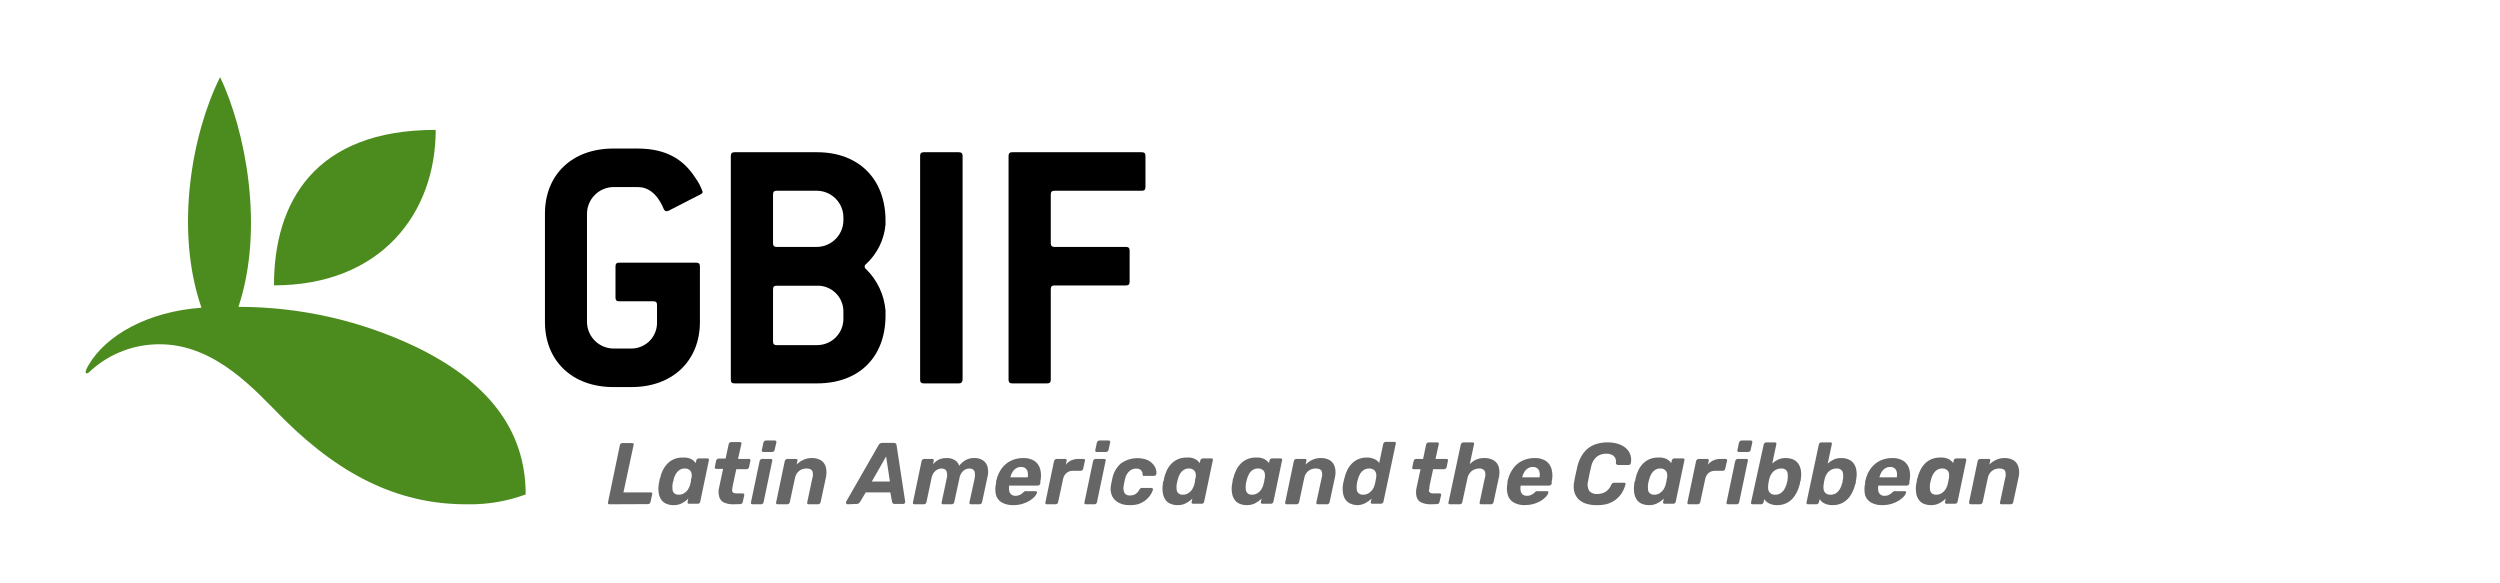
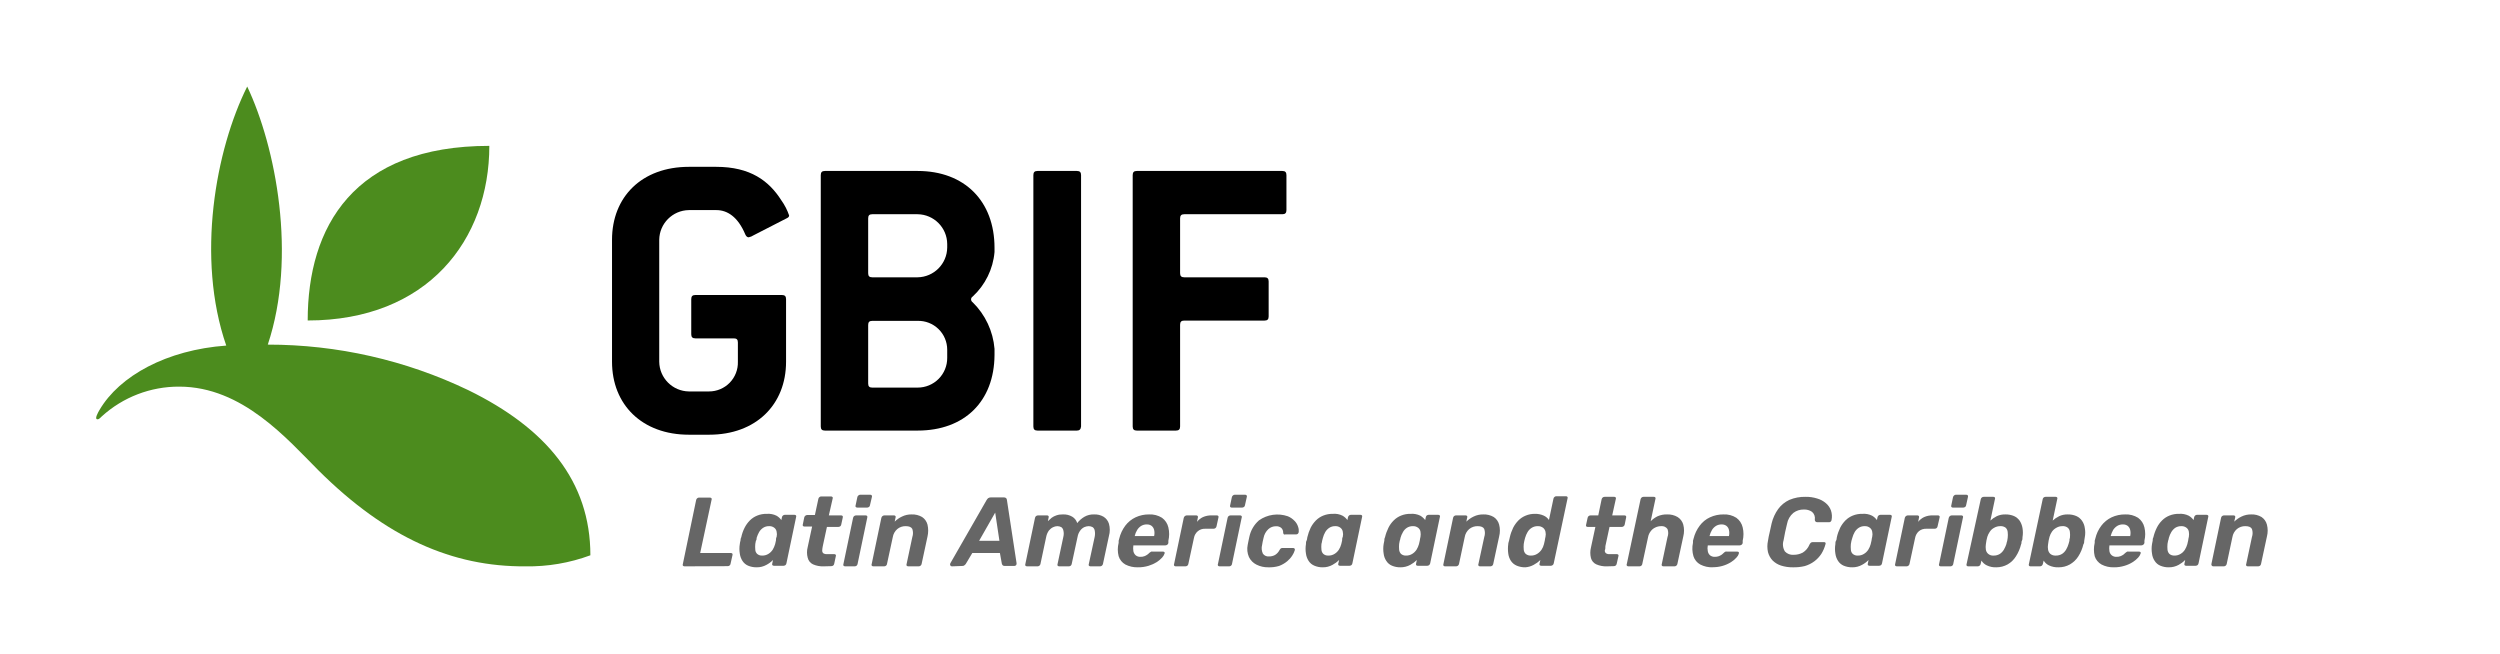
- <svg xmlns="http://www.w3.org/2000/svg" id="Layer_1" data-name="Layer 1" width="292" height="68" viewBox="0 0 292 68">
+ <svg xmlns="http://www.w3.org/2000/svg" id="Layer_1" data-name="Layer 1" width="260" height="68" viewBox="0 0 260 68">
  <defs>
    <style>.cls-1{fill:#4c8c1e;}.cls-2{fill:#666;}</style>
  </defs>
  <path class="cls-1" d="M32,33.33c0-9.73,4.76-18.16,18.89-18.16,0,9.76-6.41,18.16-18.89,18.16" />
  <path class="cls-1" d="M54.63,58.9a18.55,18.55,0,0,0,6.77-1.15c0-7.7-4.59-13.21-12.71-17.18a48.19,48.19,0,0,0-20.84-4.73c3.06-9.18.83-20.58-2.14-26.84-3.28,6.56-5.34,17.79-2.18,26.94-6.2.45-11.11,3.15-13.19,6.71-.16.27-.47.85-.28.94s.39-.16.53-.29a11.89,11.89,0,0,1,8.05-3.09c6.58,0,11.23,5.46,14.51,8.74,7.05,7,13.94,10,21.48,9.95" />
  <path d="M81.8,22.71l-3.43,1.76a1.38,1.38,0,0,1-.51.21c-.13,0-.26-.09-.35-.3-.77-1.84-1.88-2.53-3-2.53H71.64a3.13,3.13,0,0,0-3.08,3.09V37.62a3.13,3.13,0,0,0,3.08,3.09h2.1a3,3,0,0,0,3-3.09v-2c0-.3-.12-.43-.42-.43h-4c-.3,0-.43-.13-.43-.43V31.11c0-.3.13-.43.43-.43h9c.3,0,.43.13.43.43v6.51c0,4.46-3.13,7.59-8,7.59h-2.1c-4.88,0-8-3.13-8-7.59V24.94c0-4.46,3.09-7.59,8-7.59h2.83c3.56,0,5.49,1.46,6.77,3.47a6.08,6.08,0,0,1,.82,1.59C82.06,22.54,82,22.62,81.8,22.71Z" />
  <path d="M95.43,44.78H85.79c-.3,0-.43-.13-.43-.43V18.21c0-.3.13-.43.43-.43h9.64c4.88,0,8,3.13,8,8v.43a7.13,7.13,0,0,1-2.27,4.63.35.35,0,0,0-.17.3.38.38,0,0,0,.17.3,7.66,7.66,0,0,1,2.27,4.84v.64C103.4,41.74,100.31,44.78,95.43,44.78Zm3.08-19.41a3.12,3.12,0,0,0-3.08-3.09H90.71c-.3,0-.42.13-.42.43v5.7c0,.3.12.43.42.43h4.72a3.13,3.13,0,0,0,3.08-3.09Zm0,11a3,3,0,0,0-3.08-3H90.71c-.3,0-.42.13-.42.43v6.08c0,.3.12.43.42.43h4.72a3.07,3.07,0,0,0,3.08-3.09Z" />
  <path d="M112,44.78H107.9c-.3,0-.43-.13-.43-.43V18.21c0-.3.13-.43.43-.43H112c.3,0,.43.13.43.43V44.35C112.4,44.65,112.27,44.78,112,44.78Z" />
  <path d="M133.36,22.28h-10.2c-.3,0-.43.13-.43.43v5.7c0,.3.13.43.43.43h8.35c.3,0,.43.13.43.43v3.64c0,.3-.13.43-.43.43h-8.35c-.3,0-.43.13-.43.43V44.35c0,.3-.13.43-.43.43h-4.07c-.3,0-.43-.13-.43-.43V18.21c0-.3.13-.43.43-.43h15.13c.3,0,.43.13.43.43v3.64C133.79,22.15,133.66,22.28,133.36,22.28Z" />
  <path class="cls-2" d="M71.19,58.9a.24.24,0,0,1-.17-.07.24.24,0,0,1,0-.19L72.4,52a.29.29,0,0,1,.11-.18.26.26,0,0,1,.18-.07h1.14a.21.21,0,0,1,.17.07A.22.22,0,0,1,74,52l-1.18,5.51H76a.22.22,0,0,1,.17.07.24.24,0,0,1,0,.19l-.19.85a.27.27,0,0,1-.1.19.32.32,0,0,1-.19.07Z" />
  <path class="cls-2" d="M78.68,59a2.19,2.19,0,0,1-.88-.17,1.32,1.32,0,0,1-.58-.49,1.82,1.82,0,0,1-.28-.76,3,3,0,0,1,0-1c0-.13.05-.25.07-.35s0-.22.08-.35a4,4,0,0,1,.35-1,3.09,3.09,0,0,1,.55-.76,2.28,2.28,0,0,1,.76-.5,2.5,2.5,0,0,1,1-.18,1.92,1.92,0,0,1,1,.19,1.53,1.53,0,0,1,.51.46l.06-.29a.29.29,0,0,1,.11-.19.34.34,0,0,1,.19-.07h1a.22.22,0,0,1,.17.07.24.24,0,0,1,0,.19l-1,4.78a.32.32,0,0,1-.1.19.35.35,0,0,1-.2.07h-1a.22.22,0,0,1-.17-.07.24.24,0,0,1,0-.19l.07-.34a2.72,2.72,0,0,1-.67.5A2,2,0,0,1,78.68,59Zm.59-1.22a1.15,1.15,0,0,0,.65-.18,1.39,1.39,0,0,0,.44-.43,2.41,2.41,0,0,0,.25-.57l.09-.39c0-.13,0-.25.07-.38a1.18,1.18,0,0,0,0-.53.64.64,0,0,0-.24-.41.8.8,0,0,0-.55-.17,1.09,1.09,0,0,0-.61.17,1.36,1.36,0,0,0-.42.44,3,3,0,0,0-.26.61c0,.1,0,.2-.08.31l-.06.32a3,3,0,0,0,0,.6.63.63,0,0,0,.2.44A.73.73,0,0,0,79.27,57.78Z" />
  <path class="cls-2" d="M85.66,58.9a2.5,2.5,0,0,1-1.11-.21A1,1,0,0,1,84,58a2.12,2.12,0,0,1,0-1.1l.46-2.14h-.8a.18.18,0,0,1-.16-.07.21.21,0,0,1,0-.18l.14-.69a.3.3,0,0,1,.12-.19.34.34,0,0,1,.19-.07h.8l.36-1.68a.29.29,0,0,1,.11-.18.27.27,0,0,1,.2-.07h1a.21.21,0,0,1,.17.07.22.22,0,0,1,0,.18L86.2,53.6h1.27a.22.22,0,0,1,.17.07.29.29,0,0,1,0,.19l-.15.69a.27.27,0,0,1-.1.18.31.31,0,0,1-.2.07H86l-.43,2a2.84,2.84,0,0,0-.06.44.38.38,0,0,0,.1.29.62.62,0,0,0,.38.1h.77a.19.19,0,0,1,.16.07.19.19,0,0,1,0,.17l-.16.75a.32.32,0,0,1-.1.19.35.35,0,0,1-.2.07Z" />
  <path class="cls-2" d="M87.89,58.9a.26.26,0,0,1-.17-.07.24.24,0,0,1,0-.19l1-4.78a.33.33,0,0,1,.11-.19.4.4,0,0,1,.2-.07h1a.22.22,0,0,1,.16.07.29.29,0,0,1,0,.19l-1,4.78a.32.32,0,0,1-.1.19.34.34,0,0,1-.19.07Zm1.27-6.11a.24.24,0,0,1-.17-.07.2.2,0,0,1,0-.19l.17-.81a.29.29,0,0,1,.11-.19.28.28,0,0,1,.2-.08H90.5a.2.2,0,0,1,.17.08.24.24,0,0,1,0,.19l-.19.81a.24.24,0,0,1-.1.19.34.34,0,0,1-.19.07Z" />
  <path class="cls-2" d="M90.82,58.9a.22.22,0,0,1-.16-.07.21.21,0,0,1,0-.19l1-4.78a.35.35,0,0,1,.12-.19.34.34,0,0,1,.19-.07h1a.2.2,0,0,1,.16.07.2.2,0,0,1,0,.19l-.08.39a2.65,2.65,0,0,1,.76-.53,2.16,2.16,0,0,1,1-.22,2,2,0,0,1,1.09.27,1.36,1.36,0,0,1,.56.79,2.73,2.73,0,0,1,0,1.24l-.61,2.84a.29.29,0,0,1-.11.19.32.32,0,0,1-.2.07H94.46a.24.24,0,0,1-.17-.07.24.24,0,0,1,0-.19l.59-2.78a1.31,1.31,0,0,0,0-.85c-.1-.19-.33-.29-.68-.29a1.32,1.32,0,0,0-.88.3,1.4,1.4,0,0,0-.47.84l-.6,2.78a.27.27,0,0,1-.1.19.34.34,0,0,1-.19.07Z" />
  <path class="cls-2" d="M99,58.9a.18.18,0,0,1-.17-.1.23.23,0,0,1,0-.21L102.61,52a.7.7,0,0,1,.16-.19.46.46,0,0,1,.27-.08h1.37a.3.3,0,0,1,.23.08.29.29,0,0,1,.08.19l1,6.55a.25.25,0,0,1-.05.23.25.25,0,0,1-.18.08h-1a.29.29,0,0,1-.21-.07.4.4,0,0,1-.09-.17l-.2-1.11h-2.87l-.68,1.14a.62.62,0,0,1-.14.14.29.29,0,0,1-.22.07Zm2.83-2.66h2.11l-.44-2.93Z" />
  <path class="cls-2" d="M106.81,58.9a.26.26,0,0,1-.17-.07.24.24,0,0,1,0-.19l1-4.78a.33.33,0,0,1,.11-.19.4.4,0,0,1,.2-.07h.95a.2.2,0,0,1,.15.07.24.24,0,0,1,0,.19l-.07.34a4.4,4.4,0,0,1,.39-.35,1.74,1.74,0,0,1,.49-.25,1.83,1.83,0,0,1,.66-.1,1.75,1.75,0,0,1,1,.24,1.17,1.17,0,0,1,.51.66,2.69,2.69,0,0,1,.74-.65,1.87,1.87,0,0,1,1-.25,1.81,1.81,0,0,1,1,.24,1.31,1.31,0,0,1,.56.73,2.34,2.34,0,0,1,0,1.27l-.62,2.9a.33.33,0,0,1-.11.19.34.34,0,0,1-.19.07h-1a.24.24,0,0,1-.17-.07.24.24,0,0,1,0-.19l.61-2.82a1.66,1.66,0,0,0,0-.65.55.55,0,0,0-.22-.35.87.87,0,0,0-.42-.1,1.31,1.31,0,0,0-.44.1,1.14,1.14,0,0,0-.42.35,1.5,1.5,0,0,0-.28.65l-.61,2.82a.32.32,0,0,1-.1.19.35.35,0,0,1-.2.07h-1a.22.22,0,0,1-.17-.07.24.24,0,0,1,0-.19l.6-2.82a1.34,1.34,0,0,0,0-.65.55.55,0,0,0-.22-.35.89.89,0,0,0-.41-.1,1.06,1.06,0,0,0-.44.11,1.24,1.24,0,0,0-.43.34,1.65,1.65,0,0,0-.28.64l-.6,2.83a.29.29,0,0,1-.11.19.31.31,0,0,1-.18.07Z" />
  <path class="cls-2" d="M118.33,59a2.67,2.67,0,0,1-1.29-.29,1.5,1.5,0,0,1-.7-.86,2.8,2.8,0,0,1,0-1.4c0-.05,0-.12,0-.21a1.29,1.29,0,0,1,.06-.22,3.67,3.67,0,0,1,.63-1.35,2.9,2.9,0,0,1,1.07-.87,3.26,3.26,0,0,1,1.4-.3,2.33,2.33,0,0,1,1.35.35,1.71,1.71,0,0,1,.66,1,3,3,0,0,1,0,1.39l0,.23a.29.29,0,0,1-.11.18.38.38,0,0,1-.21.07h-3.32v0s0,0,0,0a2,2,0,0,0,0,.6.8.8,0,0,0,.24.43.73.73,0,0,0,.5.16,1.09,1.09,0,0,0,.42-.07,1.35,1.35,0,0,0,.51-.35.77.77,0,0,1,.18-.12.42.42,0,0,1,.18,0h1.06a.18.18,0,0,1,.15.06.15.15,0,0,1,0,.15,1.12,1.12,0,0,1-.25.41,3.07,3.07,0,0,1-.56.47,3.62,3.62,0,0,1-.84.38A3.66,3.66,0,0,1,118.33,59Zm-.3-3.25h2v0a1.42,1.42,0,0,0,0-.64.79.79,0,0,0-.26-.42.81.81,0,0,0-.51-.15,1.1,1.1,0,0,0-.57.15,1.3,1.3,0,0,0-.42.42,2,2,0,0,0-.26.64Z" />
  <path class="cls-2" d="M122.27,58.9a.22.22,0,0,1-.16-.07.21.21,0,0,1,0-.19l1-4.78a.34.34,0,0,1,.31-.26h1a.18.18,0,0,1,.15.08.22.22,0,0,1,0,.18l-.08.41a1.72,1.72,0,0,1,.61-.49,2.13,2.13,0,0,1,.92-.18h.54a.2.2,0,0,1,.15.07.24.24,0,0,1,0,.19l-.19.87a.33.33,0,0,1-.11.19.34.34,0,0,1-.19.07h-.89a1.11,1.11,0,0,0-.75.25,1.18,1.18,0,0,0-.41.71l-.58,2.69a.32.32,0,0,1-.1.19.37.37,0,0,1-.2.07Z" />
  <path class="cls-2" d="M126.83,58.9a.22.22,0,0,1-.16-.07.21.21,0,0,1,0-.19l1-4.78a.29.29,0,0,1,.11-.19.34.34,0,0,1,.19-.07h1a.2.2,0,0,1,.16.07.2.2,0,0,1,0,.19l-1,4.78a.27.27,0,0,1-.1.19.32.32,0,0,1-.19.07Zm1.27-6.11a.2.2,0,0,1-.16-.07.24.24,0,0,1,0-.19l.17-.81a.33.33,0,0,1,.11-.19.3.3,0,0,1,.2-.08h1.07a.21.21,0,0,1,.17.08.24.24,0,0,1,0,.19l-.18.81a.27.27,0,0,1-.1.19.37.37,0,0,1-.2.07Z" />
  <path class="cls-2" d="M131.9,59a2.59,2.59,0,0,1-1.23-.28,1.71,1.71,0,0,1-.78-.79,2.07,2.07,0,0,1-.13-1.26l.08-.41q.06-.25.09-.42a3.12,3.12,0,0,1,1-1.72,3.32,3.32,0,0,1,3-.43,2,2,0,0,1,.71.49,1.46,1.46,0,0,1,.36.6,1.22,1.22,0,0,1,.07.54.31.31,0,0,1-.09.19.28.28,0,0,1-.19.07h-1.11a.23.23,0,0,1-.15,0,.27.27,0,0,1-.08-.17.65.65,0,0,0-.2-.51.79.79,0,0,0-.54-.17,1.15,1.15,0,0,0-.8.3,1.66,1.66,0,0,0-.5.91l-.09.39a2.45,2.45,0,0,0-.06.34,1.33,1.33,0,0,0,.08.91.69.69,0,0,0,.63.29,1.28,1.28,0,0,0,.63-.15,1.3,1.3,0,0,0,.47-.51.63.63,0,0,1,.13-.17.3.3,0,0,1,.18-.05h1.1a.21.21,0,0,1,.17.08.22.22,0,0,1,0,.18,2.16,2.16,0,0,1-.25.52,2.59,2.59,0,0,1-.53.6,2.88,2.88,0,0,1-.85.49A3.49,3.49,0,0,1,131.9,59Z" />
  <path class="cls-2" d="M137.57,59a2.12,2.12,0,0,1-.88-.17,1.29,1.29,0,0,1-.59-.49,1.82,1.82,0,0,1-.28-.76,3,3,0,0,1,0-1c0-.13,0-.25.06-.35s.05-.22.08-.35a5.16,5.16,0,0,1,.35-1,3.09,3.09,0,0,1,.55-.76,2.28,2.28,0,0,1,.76-.5,2.55,2.55,0,0,1,1-.18,1.85,1.85,0,0,1,1,.19,1.53,1.53,0,0,1,.51.46l.06-.29a.33.33,0,0,1,.11-.19.34.34,0,0,1,.19-.07h1a.2.2,0,0,1,.16.07.24.24,0,0,1,0,.19l-1,4.78a.32.32,0,0,1-.1.19.34.34,0,0,1-.19.07h-1a.22.22,0,0,1-.17-.07.24.24,0,0,1,0-.19l.08-.34a3,3,0,0,1-.68.5A2,2,0,0,1,137.57,59Zm.58-1.22a1.15,1.15,0,0,0,.65-.18,1.39,1.39,0,0,0,.44-.43,2.06,2.06,0,0,0,.25-.57,2.74,2.74,0,0,0,.09-.39c0-.13,0-.25.07-.38a1.18,1.18,0,0,0,0-.53.64.64,0,0,0-.24-.41.8.8,0,0,0-.55-.17,1.09,1.09,0,0,0-.61.17,1.36,1.36,0,0,0-.42.44,2.52,2.52,0,0,0-.25.61,2.81,2.81,0,0,0-.08.31c0,.11-.05.21-.07.32a3,3,0,0,0,0,.6.67.67,0,0,0,.2.44A.73.73,0,0,0,138.15,57.78Z" />
  <path class="cls-2" d="M145.64,59a2.16,2.16,0,0,1-.88-.17,1.27,1.27,0,0,1-.58-.49,1.69,1.69,0,0,1-.28-.76,3,3,0,0,1,0-1,2.7,2.7,0,0,1,.07-.35c0-.11,0-.22.07-.35a4.55,4.55,0,0,1,.36-1,2.85,2.85,0,0,1,.55-.76,2.28,2.28,0,0,1,.76-.5,2.5,2.5,0,0,1,1-.18,1.92,1.92,0,0,1,1,.19,1.75,1.75,0,0,1,.51.46l.06-.29a.32.32,0,0,1,.1-.19.37.37,0,0,1,.19-.07h1a.22.22,0,0,1,.17.07.2.2,0,0,1,0,.19l-1,4.78a.33.33,0,0,1-.11.19.29.29,0,0,1-.19.07h-1a.2.2,0,0,1-.16-.07.24.24,0,0,1,0-.19l.07-.34a2.93,2.93,0,0,1-.67.5A2.09,2.09,0,0,1,145.64,59Zm.58-1.22a1.16,1.16,0,0,0,.66-.18,1.5,1.5,0,0,0,.44-.43,2.41,2.41,0,0,0,.25-.57l.09-.39c0-.13.05-.25.07-.38a1.57,1.57,0,0,0,0-.53.64.64,0,0,0-.24-.41.83.83,0,0,0-.56-.17,1.12,1.12,0,0,0-.61.17,1.24,1.24,0,0,0-.41.44,2.55,2.55,0,0,0-.26.61c0,.1-.05.2-.08.31a1.8,1.8,0,0,0-.06.32,3.06,3.06,0,0,0,0,.6.72.72,0,0,0,.2.44A.75.75,0,0,0,146.22,57.78Z" />
  <path class="cls-2" d="M150.28,58.9a.22.22,0,0,1-.16-.07.24.24,0,0,1,0-.19l1-4.78a.29.29,0,0,1,.11-.19.34.34,0,0,1,.19-.07h1a.19.19,0,0,1,.16.07.2.2,0,0,1,0,.19l-.08.39a2.79,2.79,0,0,1,.76-.53,2.19,2.19,0,0,1,1-.22,2,2,0,0,1,1.09.27,1.36,1.36,0,0,1,.56.79,2.47,2.47,0,0,1,0,1.24l-.61,2.84a.32.32,0,0,1-.1.19.37.37,0,0,1-.2.07h-1.08a.22.22,0,0,1-.16-.07.21.21,0,0,1,0-.19l.6-2.78a1.3,1.3,0,0,0,0-.85c-.1-.19-.32-.29-.68-.29a1.34,1.34,0,0,0-.88.3,1.4,1.4,0,0,0-.47.84l-.59,2.78a.33.33,0,0,1-.11.19.34.34,0,0,1-.19.07Z" />
  <path class="cls-2" d="M158.63,59a2.21,2.21,0,0,1-.89-.17,1.38,1.38,0,0,1-.6-.49,1.82,1.82,0,0,1-.28-.76,3.59,3.59,0,0,1,0-1c0-.13.06-.25.08-.35a2.85,2.85,0,0,1,.08-.35,4.54,4.54,0,0,1,.35-1,3.09,3.09,0,0,1,.55-.76,2.28,2.28,0,0,1,.76-.5,2.39,2.39,0,0,1,.94-.18,2.07,2.07,0,0,1,.92.18,1.27,1.27,0,0,1,.55.46l.47-2.22a.29.29,0,0,1,.11-.18.26.26,0,0,1,.18-.07h1a.19.19,0,0,1,.17.07.22.22,0,0,1,0,.18l-1.43,6.72a.29.29,0,0,1-.11.19.32.32,0,0,1-.19.07h-1a.22.22,0,0,1-.17-.07.24.24,0,0,1,0-.19l.08-.34a3,3,0,0,1-.69.5A2.09,2.09,0,0,1,158.63,59Zm.58-1.22a1.19,1.19,0,0,0,.66-.18,1.54,1.54,0,0,0,.45-.43,1.8,1.8,0,0,0,.25-.57,2.74,2.74,0,0,0,.09-.39c0-.13.05-.25.07-.38a1.18,1.18,0,0,0,0-.53.7.7,0,0,0-.25-.41.85.85,0,0,0-.56-.17,1.13,1.13,0,0,0-.62.17,1.29,1.29,0,0,0-.43.44,2.55,2.55,0,0,0-.26.61,2.81,2.81,0,0,0-.08.31l-.06.32a3,3,0,0,0,0,.6.68.68,0,0,0,.21.44A.78.78,0,0,0,159.21,57.78Z" />
  <path class="cls-2" d="M167.12,58.9a2.5,2.5,0,0,1-1.11-.21,1,1,0,0,1-.55-.65,2.24,2.24,0,0,1,0-1.1l.46-2.14h-.79a.19.19,0,0,1-.17-.07.21.21,0,0,1,0-.18l.15-.69a.29.29,0,0,1,.11-.19.34.34,0,0,1,.19-.07h.81l.35-1.68a.34.34,0,0,1,.11-.18.29.29,0,0,1,.2-.07h1a.2.2,0,0,1,.16.07.22.22,0,0,1,0,.18l-.37,1.68h1.28a.22.22,0,0,1,.16.07.29.29,0,0,1,0,.19l-.14.69a.28.28,0,0,1-.11.18.29.29,0,0,1-.2.07h-1.27l-.43,2c0,.17,0,.32-.06.44a.35.35,0,0,0,.11.29.56.56,0,0,0,.37.1h.77a.19.19,0,0,1,.16.07.19.19,0,0,1,0,.17l-.17.75a.32.32,0,0,1-.1.19.32.32,0,0,1-.19.07Z" />
  <path class="cls-2" d="M169.35,58.9a.22.22,0,0,1-.16-.07.21.21,0,0,1,0-.19l1.43-6.72a.34.34,0,0,1,.11-.18.28.28,0,0,1,.19-.07H172a.18.18,0,0,1,.16.07.22.22,0,0,1,0,.18l-.49,2.29a2.65,2.65,0,0,1,.72-.52,2.33,2.33,0,0,1,1-.19,2,2,0,0,1,1.08.27,1.36,1.36,0,0,1,.59.79,2.45,2.45,0,0,1,0,1.24l-.61,2.84a.29.29,0,0,1-.11.19.31.31,0,0,1-.18.07H173a.21.21,0,0,1-.17-.07.24.24,0,0,1,0-.19l.59-2.78a1.2,1.2,0,0,0,0-.84.71.71,0,0,0-.67-.3,1.39,1.39,0,0,0-.6.14,1.22,1.22,0,0,0-.47.38,1.41,1.41,0,0,0-.28.62l-.6,2.78a.27.27,0,0,1-.1.19.32.32,0,0,1-.19.07Z" />
  <path class="cls-2" d="M178.12,59a2.62,2.62,0,0,1-1.29-.29,1.48,1.48,0,0,1-.71-.86,2.8,2.8,0,0,1-.05-1.4,2,2,0,0,0,0-.21,1.29,1.29,0,0,1,.06-.22,3.68,3.68,0,0,1,.64-1.35,2.75,2.75,0,0,1,1.07-.87,3.23,3.23,0,0,1,1.4-.3,2.27,2.27,0,0,1,1.34.35,1.71,1.71,0,0,1,.66,1,3,3,0,0,1,0,1.39l0,.23a.29.29,0,0,1-.11.18.37.37,0,0,1-.2.07h-3.32v0a.43.43,0,0,1,0,0,1.51,1.51,0,0,0,0,.6.73.73,0,0,0,.23.43.75.75,0,0,0,.5.16,1.18,1.18,0,0,0,.43-.07,1.8,1.8,0,0,0,.31-.17l.2-.18a.6.6,0,0,1,.17-.12.42.42,0,0,1,.18,0h1.06a.18.18,0,0,1,.15.06s0,.09,0,.15a1,1,0,0,1-.25.41,2.51,2.51,0,0,1-.56.47,3.52,3.52,0,0,1-1.91.53Zm-.31-3.25h2v0a1.4,1.4,0,0,0,0-.64.74.74,0,0,0-.26-.42.81.81,0,0,0-.51-.15,1.1,1.1,0,0,0-.57.15,1.3,1.3,0,0,0-.42.42,2.32,2.32,0,0,0-.26.64Z" />
  <path class="cls-2" d="M186.46,59a3.88,3.88,0,0,1-1.23-.18,2.21,2.21,0,0,1-.88-.53,2,2,0,0,1-.48-.87,2.73,2.73,0,0,1,0-1.18,8.94,8.94,0,0,1,.18-.9c.07-.31.14-.62.2-.91a4.26,4.26,0,0,1,.68-1.49,3,3,0,0,1,1.16-.95,4.09,4.09,0,0,1,1.68-.32,3.78,3.78,0,0,1,1.2.17,2.38,2.38,0,0,1,.92.49,1.75,1.75,0,0,1,.53.76,1.91,1.91,0,0,1,.06,1,.28.28,0,0,1-.08.15.2.2,0,0,1-.16.07H189a.25.25,0,0,1-.19-.07.27.27,0,0,1-.07-.2.87.87,0,0,0-.29-.81,1.4,1.4,0,0,0-.85-.24,1.74,1.74,0,0,0-1.09.35,1.93,1.93,0,0,0-.66,1.15q-.21.84-.36,1.71a1.4,1.4,0,0,0,.14,1.15,1.11,1.11,0,0,0,.91.35,2,2,0,0,0,.95-.23,1.74,1.74,0,0,0,.69-.82.63.63,0,0,1,.15-.21.32.32,0,0,1,.2-.06h1.17a.2.2,0,0,1,.15.06.18.18,0,0,1,0,.16,3.68,3.68,0,0,1-.43,1,3.09,3.09,0,0,1-.72.77,3.18,3.18,0,0,1-1,.5A4.73,4.73,0,0,1,186.46,59Z" />
  <path class="cls-2" d="M192.63,59a2.21,2.21,0,0,1-.89-.17,1.32,1.32,0,0,1-.58-.49,1.82,1.82,0,0,1-.28-.76,3,3,0,0,1,0-1c0-.13,0-.25.07-.35s.05-.22.08-.35a4.54,4.54,0,0,1,.35-1,3.09,3.09,0,0,1,.55-.76,2.28,2.28,0,0,1,.76-.5,2.5,2.5,0,0,1,1-.18,1.89,1.89,0,0,1,1,.19,1.53,1.53,0,0,1,.51.46l.06-.29a.33.33,0,0,1,.11-.19.34.34,0,0,1,.19-.07h1a.21.21,0,0,1,.17.07.24.24,0,0,1,0,.19l-1,4.78a.32.32,0,0,1-.1.19.35.35,0,0,1-.2.07h-1a.22.22,0,0,1-.17-.07.24.24,0,0,1,0-.19l.07-.34a2.72,2.72,0,0,1-.67.5A2,2,0,0,1,192.63,59Zm.58-1.22a1.15,1.15,0,0,0,.65-.18,1.39,1.39,0,0,0,.44-.43,2.06,2.06,0,0,0,.25-.57l.09-.39c0-.13.05-.25.07-.38a1.18,1.18,0,0,0,0-.53.64.64,0,0,0-.24-.41.8.8,0,0,0-.55-.17,1.09,1.09,0,0,0-.61.17,1.36,1.36,0,0,0-.42.44,2.52,2.52,0,0,0-.25.61l-.09.31-.06.32a3,3,0,0,0,0,.6.63.63,0,0,0,.2.44A.73.73,0,0,0,193.21,57.78Z" />
  <path class="cls-2" d="M197.27,58.9a.24.24,0,0,1-.17-.07.24.24,0,0,1,0-.19l1-4.78a.34.34,0,0,1,.11-.18.32.32,0,0,1,.2-.08h1a.18.18,0,0,1,.16.08.22.22,0,0,1,0,.18l-.08.41a1.72,1.72,0,0,1,.61-.49,2.08,2.08,0,0,1,.91-.18h.54a.22.22,0,0,1,.16.07.24.24,0,0,1,0,.19l-.2.87a.32.32,0,0,1-.1.19.34.34,0,0,1-.19.07h-.89a1.14,1.14,0,0,0-.76.25,1.22,1.22,0,0,0-.4.71l-.58,2.69a.29.29,0,0,1-.11.19.32.32,0,0,1-.19.07Z" />
  <path class="cls-2" d="M201.83,58.9a.22.22,0,0,1-.16-.07.21.21,0,0,1,0-.19l1-4.78a.35.35,0,0,1,.12-.19.34.34,0,0,1,.19-.07h1a.2.2,0,0,1,.16.07.2.2,0,0,1,0,.19l-1,4.78a.27.27,0,0,1-.1.19.32.32,0,0,1-.19.07Zm1.27-6.11a.2.2,0,0,1-.16-.07.24.24,0,0,1,0-.19l.17-.81a.33.33,0,0,1,.11-.19.3.3,0,0,1,.2-.08h1.07a.21.21,0,0,1,.17.08.29.29,0,0,1,0,.19l-.18.81a.27.27,0,0,1-.1.19.4.4,0,0,1-.2.07Z" />
  <path class="cls-2" d="M207.63,59a2.07,2.07,0,0,1-1-.2,1.31,1.31,0,0,1-.56-.5l-.08.34a.29.29,0,0,1-.11.19.32.32,0,0,1-.19.07h-1a.22.22,0,0,1-.16-.07.24.24,0,0,1,0-.19L206,51.92a.29.29,0,0,1,.11-.18.27.27,0,0,1,.2-.07h1a.19.19,0,0,1,.16.07.22.22,0,0,1,0,.18l-.47,2.22a2.76,2.76,0,0,1,.67-.46,2,2,0,0,1,.89-.18,2.22,2.22,0,0,1,.9.17,1.5,1.5,0,0,1,.59.49,2,2,0,0,1,.29.76,2.78,2.78,0,0,1,0,.95c0,.13,0,.26-.07.38s0,.24-.08.37a4.07,4.07,0,0,1-.54,1.25,2.43,2.43,0,0,1-.86.83A2.39,2.39,0,0,1,207.63,59Zm-.29-1.22a1.17,1.17,0,0,0,.64-.17,1.36,1.36,0,0,0,.42-.44,3.24,3.24,0,0,0,.27-.6c0-.11.06-.21.08-.32a1.81,1.81,0,0,0,.05-.31,2.54,2.54,0,0,0,0-.61.72.72,0,0,0-.2-.44.83.83,0,0,0-.57-.17,1.25,1.25,0,0,0-.64.17,1.19,1.19,0,0,0-.45.41,1.86,1.86,0,0,0-.26.53l-.09.38a2.63,2.63,0,0,0-.06.39,1.83,1.83,0,0,0,0,.57.72.72,0,0,0,.24.43A.77.77,0,0,0,207.34,57.78Z" />
  <path class="cls-2" d="M214.09,59a2.13,2.13,0,0,1-1-.2,1.29,1.29,0,0,1-.55-.5l-.08.34a.33.33,0,0,1-.11.19.34.34,0,0,1-.19.07h-1a.2.2,0,0,1-.15-.07.24.24,0,0,1,0-.19l1.43-6.72a.27.27,0,0,1,.1-.18.31.31,0,0,1,.2-.07h1.05a.19.19,0,0,1,.16.07.22.22,0,0,1,0,.18l-.47,2.22a2.81,2.81,0,0,1,.68-.46,2,2,0,0,1,.88-.18,2.16,2.16,0,0,1,.9.17,1.43,1.43,0,0,1,.59.49,1.7,1.7,0,0,1,.29.76,2.55,2.55,0,0,1,0,.95l-.06.38c0,.11,0,.24-.09.37a4.06,4.06,0,0,1-.53,1.25,2.54,2.54,0,0,1-.87.83A2.34,2.34,0,0,1,214.09,59Zm-.28-1.22a1.2,1.2,0,0,0,.64-.17,1.36,1.36,0,0,0,.42-.44,2.66,2.66,0,0,0,.26-.6,1.92,1.92,0,0,0,.09-.32c0-.11,0-.21.05-.31a2.54,2.54,0,0,0,0-.61.68.68,0,0,0-.21-.44.79.79,0,0,0-.57-.17,1.19,1.19,0,0,0-.63.17,1.3,1.3,0,0,0-.46.41,1.83,1.83,0,0,0-.25.53,4.91,4.91,0,0,0-.15.77,1.57,1.57,0,0,0,0,.57.76.76,0,0,0,.23.43A.81.81,0,0,0,213.81,57.78Z" />
  <path class="cls-2" d="M219.85,59a2.62,2.62,0,0,1-1.29-.29,1.52,1.52,0,0,1-.71-.86,3,3,0,0,1,0-1.4,1.65,1.65,0,0,0,0-.21,1.29,1.29,0,0,1,.06-.22,3.51,3.51,0,0,1,.63-1.35,2.9,2.9,0,0,1,1.07-.87,3.26,3.26,0,0,1,1.4-.3,2.33,2.33,0,0,1,1.35.35,1.71,1.71,0,0,1,.66,1,3,3,0,0,1,0,1.39l0,.23a.31.31,0,0,1-.12.18.35.35,0,0,1-.2.07h-3.32v0s0,0,0,0a2,2,0,0,0,0,.6.69.69,0,0,0,.24.43.72.72,0,0,0,.49.16,1.11,1.11,0,0,0,.43-.07,1.49,1.49,0,0,0,.31-.17,2,2,0,0,0,.2-.18.78.78,0,0,1,.17-.12.47.47,0,0,1,.19,0h1.06a.19.19,0,0,1,.15.06.15.15,0,0,1,0,.15,1.12,1.12,0,0,1-.25.41,2.85,2.85,0,0,1-.57.47,3.27,3.27,0,0,1-.84.38A3.59,3.59,0,0,1,219.85,59Zm-.31-3.25h2v0a1.42,1.42,0,0,0,0-.64.79.79,0,0,0-.26-.42.81.81,0,0,0-.51-.15,1.1,1.1,0,0,0-.57.15,1.43,1.43,0,0,0-.43.42,2.67,2.67,0,0,0-.26.64Z" />
  <path class="cls-2" d="M225.55,59a2.16,2.16,0,0,1-.88-.17,1.27,1.27,0,0,1-.58-.49,1.69,1.69,0,0,1-.28-.76,3,3,0,0,1,0-1,2.7,2.7,0,0,1,.07-.35c0-.11,0-.22.07-.35a4.55,4.55,0,0,1,.36-1,2.85,2.85,0,0,1,.55-.76,2.28,2.28,0,0,1,.76-.5,2.5,2.5,0,0,1,1-.18,1.92,1.92,0,0,1,1,.19,1.53,1.53,0,0,1,.51.46l.06-.29a.29.29,0,0,1,.11-.19.31.31,0,0,1,.18-.07h1a.22.22,0,0,1,.17.07.24.24,0,0,1,0,.19l-1,4.78a.39.39,0,0,1-.1.19.35.35,0,0,1-.2.07h-1a.2.2,0,0,1-.16-.07.24.24,0,0,1,0-.19l.07-.34a2.93,2.93,0,0,1-.67.5A2.06,2.06,0,0,1,225.55,59Zm.58-1.22a1.16,1.16,0,0,0,.66-.18,1.39,1.39,0,0,0,.44-.43,2.41,2.41,0,0,0,.25-.57l.09-.39c0-.13.05-.25.07-.38a1.57,1.57,0,0,0,0-.53.64.64,0,0,0-.24-.41.82.82,0,0,0-.55-.17,1.13,1.13,0,0,0-.62.17,1.45,1.45,0,0,0-.41.44,2.55,2.55,0,0,0-.26.61c0,.1-.05.2-.08.31a1.8,1.8,0,0,0-.06.32,3.06,3.06,0,0,0,0,.6.72.72,0,0,0,.2.44A.77.77,0,0,0,226.13,57.78Z" />
  <path class="cls-2" d="M230.19,58.9a.2.2,0,0,1-.2-.26l1-4.78a.29.29,0,0,1,.11-.19.37.37,0,0,1,.19-.07h1a.19.19,0,0,1,.16.07.24.24,0,0,1,0,.19l-.09.39a2.79,2.79,0,0,1,.76-.53,2.21,2.21,0,0,1,1-.22,1.94,1.94,0,0,1,1.08.27,1.36,1.36,0,0,1,.56.79,2.47,2.47,0,0,1,0,1.24l-.61,2.84a.32.32,0,0,1-.1.19.37.37,0,0,1-.2.07h-1.08a.22.22,0,0,1-.16-.07.21.21,0,0,1,0-.19l.59-2.78a1.3,1.3,0,0,0,0-.85c-.1-.19-.32-.29-.68-.29a1.34,1.34,0,0,0-.88.3,1.4,1.4,0,0,0-.47.84l-.59,2.78a.33.33,0,0,1-.11.19.34.34,0,0,1-.19.07Z" />
</svg>
